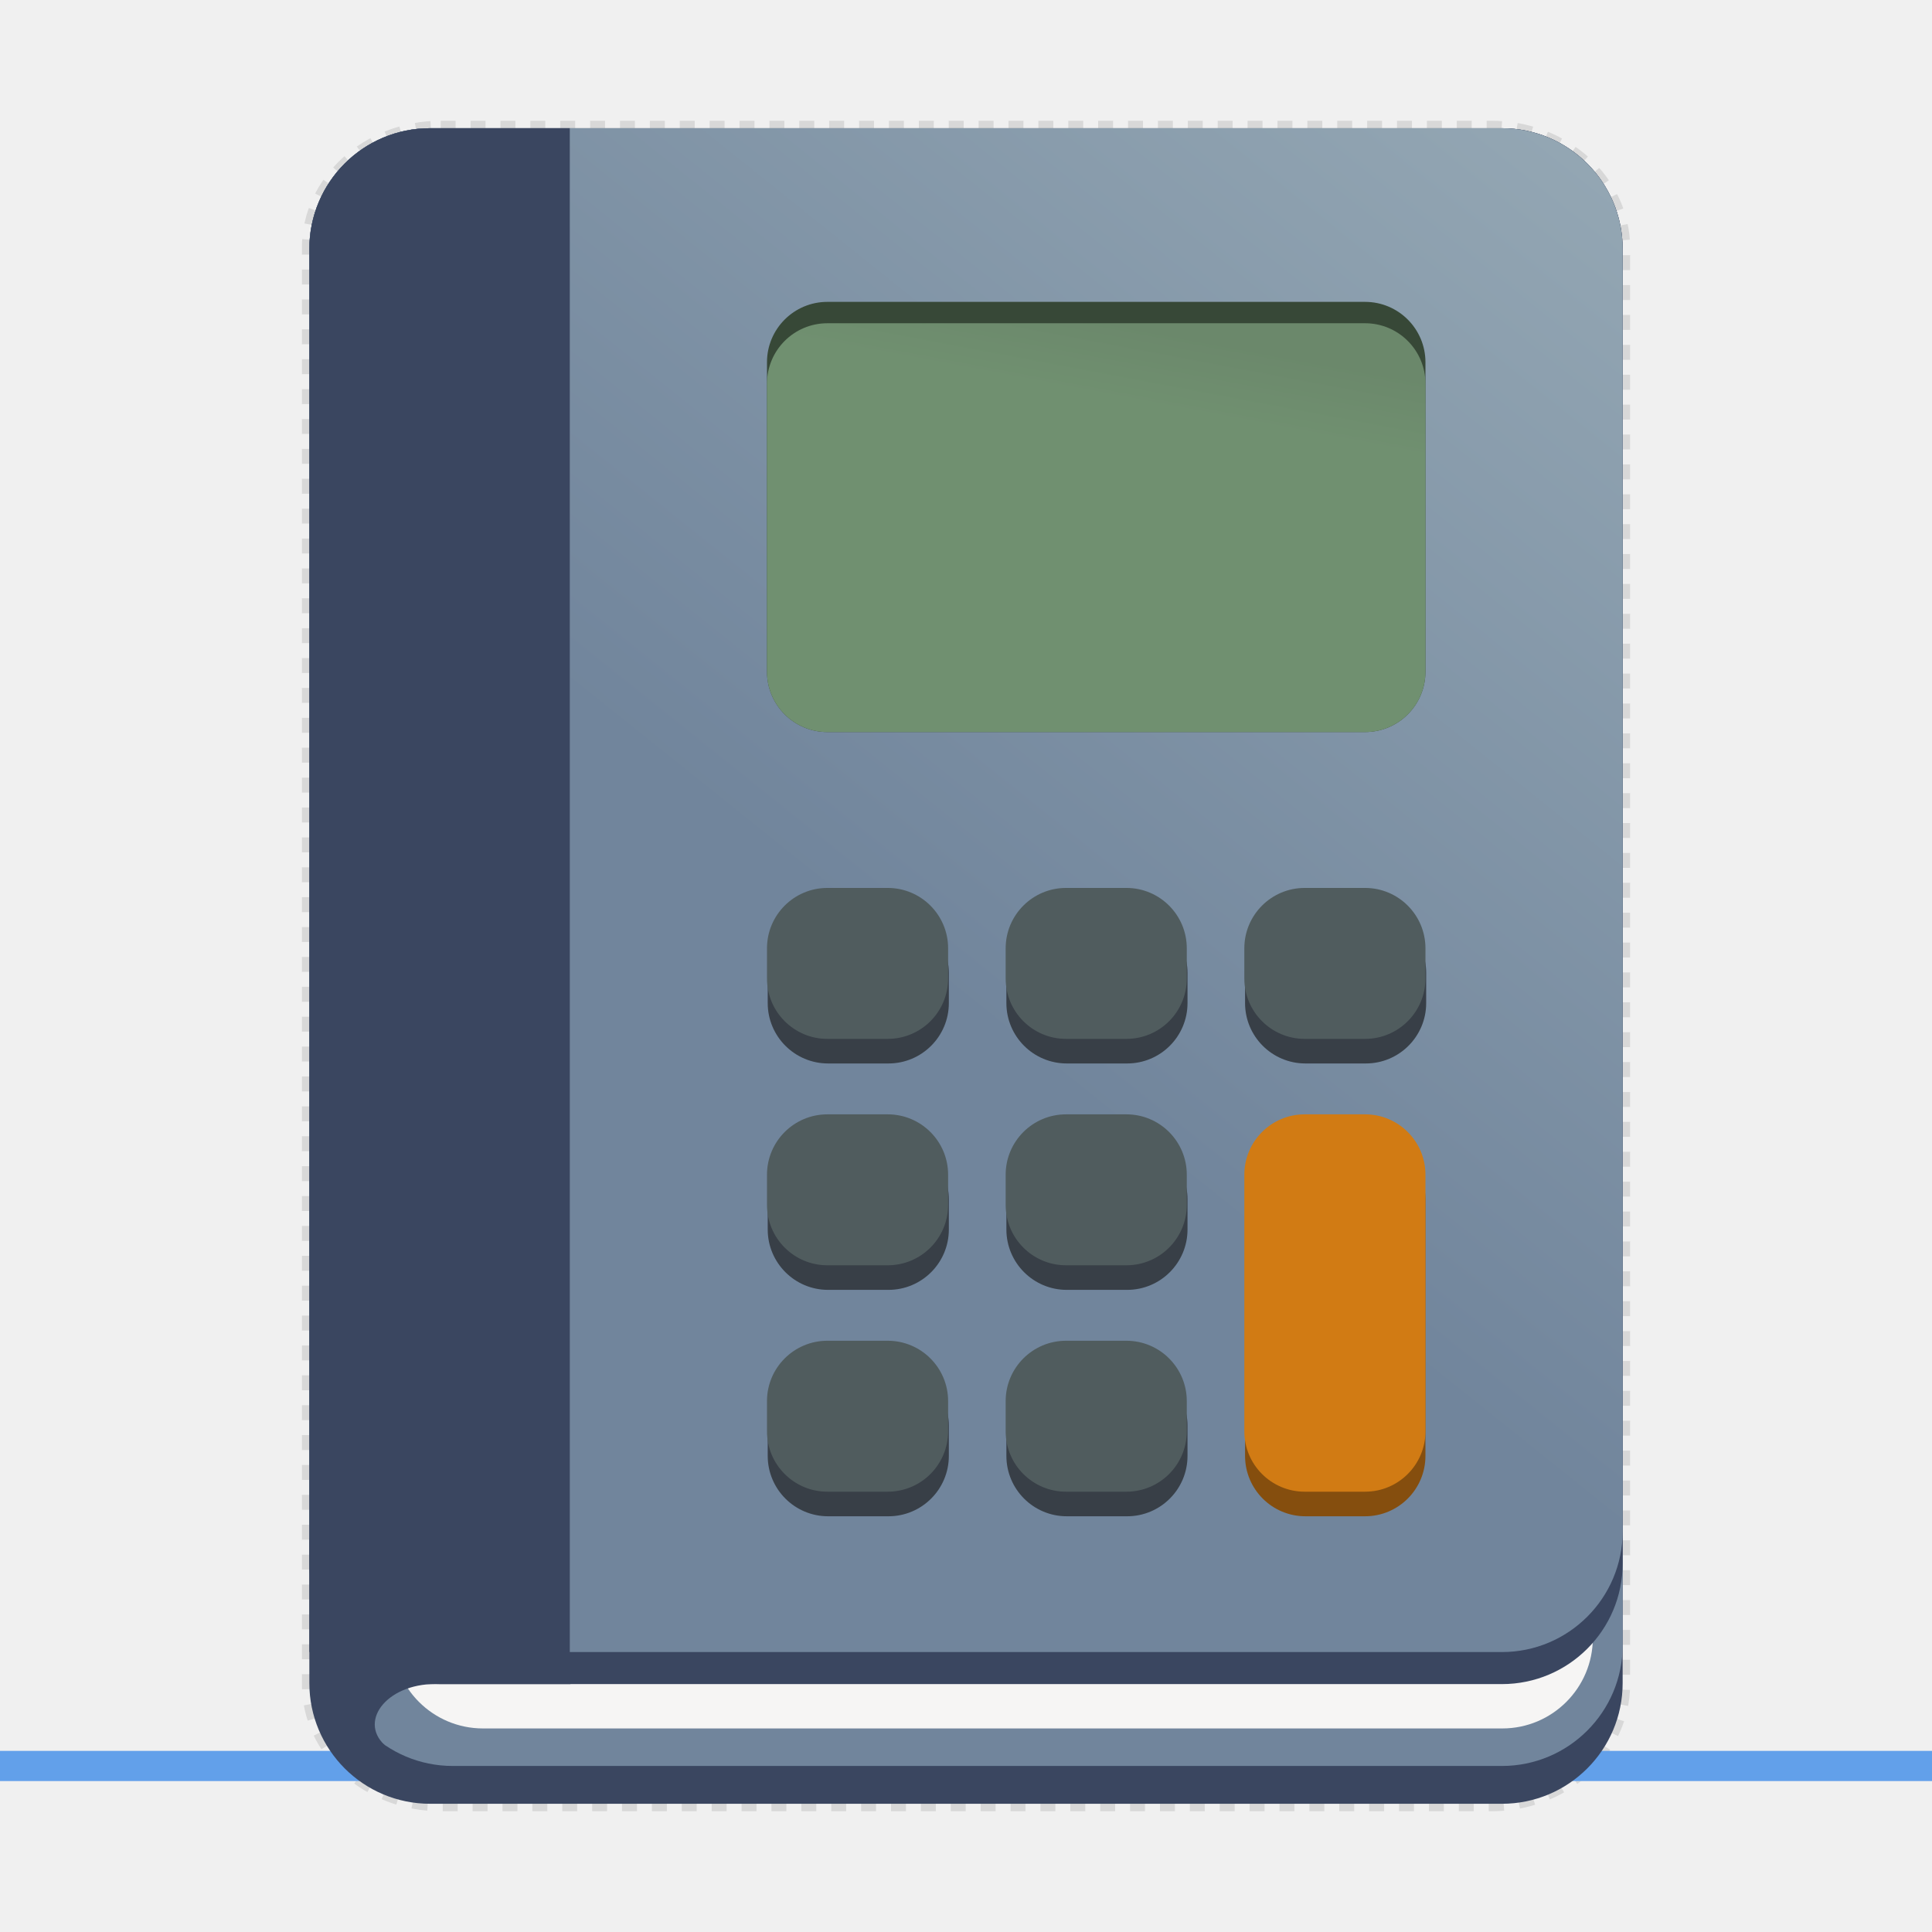
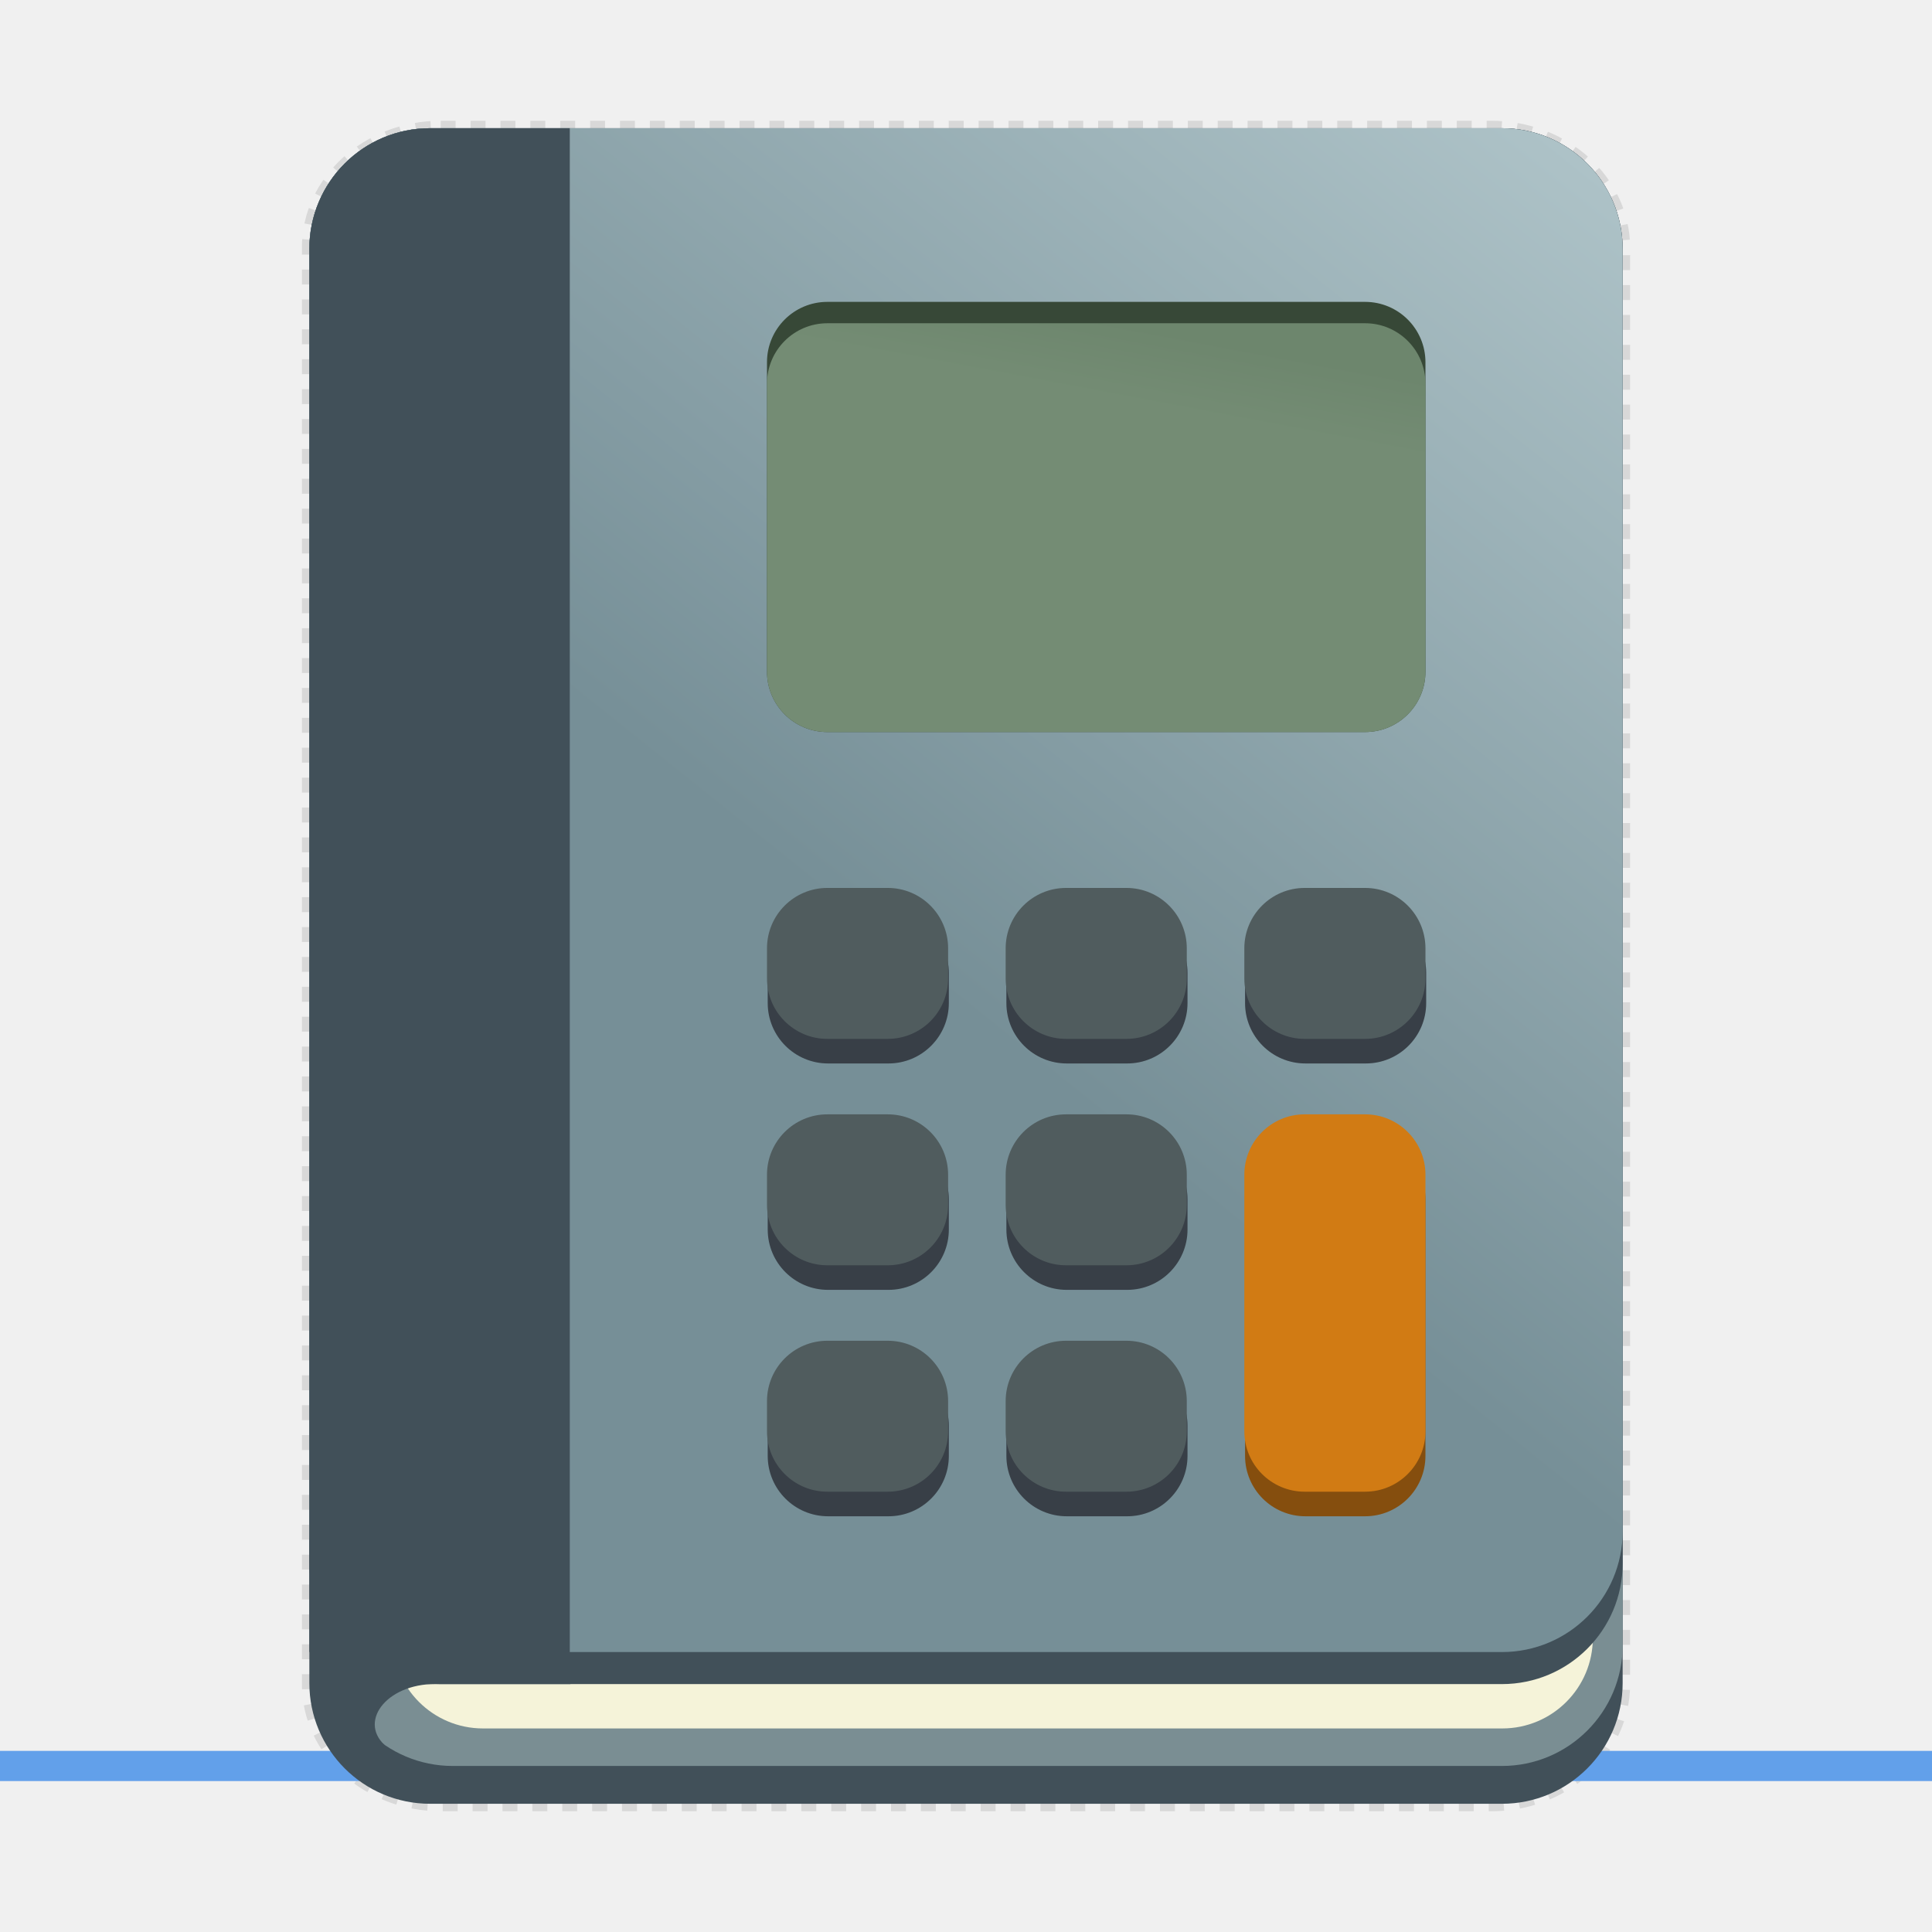
<svg xmlns="http://www.w3.org/2000/svg" xmlns:xlink="http://www.w3.org/1999/xlink" width="128" height="128" id="svg11300" version="1.0" style="display:inline;enable-background:new" viewBox="0 0 128 128">
  <defs id="defs3">
    <linearGradient id="linearGradient46">
-       <stop style="stop-color:#6b886b;stop-opacity:1;" offset="0" id="stop47" />
-       <stop style="stop-color:#709070;stop-opacity:1;" offset="1" id="stop48" />
+       <stop style="stop-color:#6d866d;stop-opacity:1;" offset="0" id="stop47" />
+       <stop style="stop-color:#748c74;stop-opacity:1;" offset="1" id="stop48" />
    </linearGradient>
    <linearGradient id="linearGradient45">
-       <stop style="stop-color:#71859c;stop-opacity:1;" offset="0" id="stop45" />
-       <stop style="stop-color:#93a6b3;stop-opacity:1;" offset="1" id="stop46" />
+       <stop style="stop-color:#768f97;stop-opacity:1;" offset="0" id="stop45" />
+       <stop style="stop-color:#adc2c7;stop-opacity:1;" offset="1" id="stop46" />
    </linearGradient>
    <linearGradient id="swatch35">
      <stop style="stop-color:#383f47;stop-opacity:1;" offset="0" id="stop35" />
    </linearGradient>
    <linearGradient id="swatch27">
      <stop style="stop-color:#505c5e;stop-opacity:1;" offset="0" id="stop27" />
    </linearGradient>
    <linearGradient id="swatch17">
-       <stop style="stop-color:#3a4660;stop-opacity:1;" offset="0" id="stop17" />
+       <stop style="stop-color:#415059;stop-opacity:1;" offset="0" id="stop17" />
    </linearGradient>
    <linearGradient id="swatch15">
-       <stop style="stop-color:#71859c;stop-opacity:1;" offset="0" id="stop15" />
+       <stop style="stop-color:#7a8e93;stop-opacity:1;" offset="0" id="stop15" />
    </linearGradient>
    <linearGradient y2="236" x2="96" y1="236" x1="32" gradientTransform="translate(604.8168,170.5864)" gradientUnits="userSpaceOnUse" id="linearGradient1099" xlink:href="#linearGradient1036" />
    <linearGradient id="linearGradient1036">
      <stop id="stop1032" offset="0" style="stop-color:#d5d3cf;stop-opacity:1;" />
      <stop id="stop1034" offset="1" style="stop-color:#f6f5f4;stop-opacity:1" />
    </linearGradient>
    <radialGradient r="32" fy="-76" fx="-244" cy="-76" cx="-244" gradientTransform="matrix(0.8833333,0,0,0.8833333,-460.3502,463.1197)" gradientUnits="userSpaceOnUse" id="radialGradient1103" xlink:href="#linearGradient1069" />
    <linearGradient id="linearGradient1069">
      <stop id="stop1065" offset="0" style="stop-color:#d5d3cf;stop-opacity:1" />
      <stop id="stop1067-1" offset="1" style="stop-color:#949390;stop-opacity:1" />
    </linearGradient>
    <linearGradient gradientUnits="userSpaceOnUse" y2="232" x2="64" y1="262.5" x1="64" id="linearGradient1027" xlink:href="#linearGradient1025" gradientTransform="translate(-470.5864,432.8168)" />
    <linearGradient id="linearGradient1025">
      <stop id="stop1021" offset="0" style="stop-color:#9a9996;stop-opacity:1" />
      <stop id="stop1023" offset="1" style="stop-color:#77767b;stop-opacity:1" />
    </linearGradient>
    <clipPath clipPathUnits="userSpaceOnUse" id="clipPath1609-7">
      <path id="path1611-5" d="m 252,116 28,-28 v -8 h -36 v 36 z" style="fill:#e74747;stroke:none;stroke-width:0.25px;stroke-linecap:butt;stroke-linejoin:miter;stroke-opacity:1" />
    </clipPath>
    <linearGradient xlink:href="#swatch15" id="linearGradient16" x1="22" y1="235.5" x2="107.505" y2="235.5" gradientUnits="userSpaceOnUse" />
    <linearGradient xlink:href="#swatch17" id="linearGradient17" x1="20.494" y1="234.049" x2="37.797" y2="234.049" gradientUnits="userSpaceOnUse" />
    <linearGradient xlink:href="#swatch17" id="linearGradient18" x1="20.495" y1="236" x2="107.505" y2="236" gradientUnits="userSpaceOnUse" />
    <linearGradient xlink:href="#swatch17" id="linearGradient19" x1="20.495" y1="232.035" x2="107.505" y2="232.035" gradientUnits="userSpaceOnUse" />
    <linearGradient xlink:href="#swatch27" id="linearGradient27" x1="75.531" y1="237.48" x2="87.531" y2="237.48" gradientUnits="userSpaceOnUse" />
    <linearGradient xlink:href="#swatch27" id="linearGradient28" x1="75.531" y1="237.48" x2="87.531" y2="237.48" gradientUnits="userSpaceOnUse" />
    <linearGradient xlink:href="#swatch27" id="linearGradient29" x1="75.531" y1="237.48" x2="87.531" y2="237.48" gradientUnits="userSpaceOnUse" />
    <linearGradient xlink:href="#swatch27" id="linearGradient31" x1="75.531" y1="237.48" x2="87.531" y2="237.48" gradientUnits="userSpaceOnUse" />
    <linearGradient xlink:href="#swatch27" id="linearGradient32" x1="75.531" y1="237.48" x2="87.531" y2="237.48" gradientUnits="userSpaceOnUse" />
    <linearGradient xlink:href="#swatch27" id="linearGradient33" x1="75.531" y1="237.48" x2="87.531" y2="237.48" gradientUnits="userSpaceOnUse" />
    <linearGradient xlink:href="#swatch27" id="linearGradient34" x1="75.531" y1="237.48" x2="87.531" y2="237.48" gradientUnits="userSpaceOnUse" />
    <linearGradient xlink:href="#swatch35" id="linearGradient35" x1="75.579" y1="239.109" x2="87.579" y2="239.109" gradientUnits="userSpaceOnUse" />
    <linearGradient xlink:href="#swatch35" id="linearGradient36" x1="75.579" y1="239.109" x2="87.579" y2="239.109" gradientUnits="userSpaceOnUse" />
    <linearGradient xlink:href="#swatch35" id="linearGradient37" x1="75.579" y1="239.109" x2="87.579" y2="239.109" gradientUnits="userSpaceOnUse" />
    <linearGradient xlink:href="#swatch35" id="linearGradient39" x1="75.579" y1="239.109" x2="87.579" y2="239.109" gradientUnits="userSpaceOnUse" />
    <linearGradient xlink:href="#swatch35" id="linearGradient40" x1="75.579" y1="239.109" x2="87.579" y2="239.109" gradientUnits="userSpaceOnUse" />
    <linearGradient xlink:href="#swatch35" id="linearGradient41" x1="75.579" y1="239.109" x2="87.579" y2="239.109" gradientUnits="userSpaceOnUse" />
    <linearGradient xlink:href="#swatch35" id="linearGradient42" x1="75.579" y1="239.109" x2="87.579" y2="239.109" gradientUnits="userSpaceOnUse" />
    <linearGradient xlink:href="#linearGradient45" id="linearGradient43" gradientUnits="userSpaceOnUse" x1="60.495" y1="236.349" x2="104.005" y2="182" />
    <linearGradient xlink:href="#linearGradient46" id="linearGradient48" x1="80.959" y1="198.654" x2="80.026" y2="203.612" gradientUnits="userSpaceOnUse" />
  </defs>
  <g id="layer1" style="display:inline" transform="translate(0,-172)">
    <g id="layer2" style="display:inline">
      <g style="display:inline;fill:#000000;enable-background:new" transform="matrix(7.991171,0,0,8.003641,-167.7909,-4846.078)" id="g12027" />
      <rect style="display:inline;overflow:visible;visibility:visible;fill:#f0f0f0;fill-opacity:1;fill-rule:nonzero;stroke:none;stroke-width:0.5;marker:none;enable-background:accumulate" id="rect13805" width="128" height="128" x="9.2651362e-08" y="172" />
      <g id="g883" style="fill:none;fill-opacity:0.251;stroke:#a579b3;stroke-opacity:1" transform="translate(-24,24)" />
      <g id="g900" style="fill:none;fill-opacity:0.251;stroke:#a579b3;stroke-opacity:1" transform="translate(-24,24)" />
      <rect y="172" x="160" height="16" width="16" id="rect859" style="display:inline;overflow:visible;visibility:visible;fill:#f0f0f0;fill-opacity:1;fill-rule:nonzero;stroke:none;stroke-width:0.5;marker:none;enable-background:accumulate" />
      <text xml:space="preserve" style="font-style:normal;font-variant:normal;font-weight:bold;font-stretch:normal;font-size:4px;line-height:125%;font-family:Cantarell;-inkscape-font-specification:'Cantarell, Bold';text-align:start;writing-mode:lr-tb;text-anchor:start;display:inline;fill:#000000;fill-opacity:1;stroke:none;stroke-width:0.333;enable-background:new" x="0" y="164" id="text863">
        <tspan style="font-size:4px;stroke-width:0.333" id="tspan861" x="0" y="164">Hicolor</tspan>
      </text>
      <text id="text867" y="164" x="160" style="font-style:normal;font-variant:normal;font-weight:bold;font-stretch:normal;font-size:4px;line-height:125%;font-family:Cantarell;-inkscape-font-specification:'Cantarell, Bold';text-align:start;writing-mode:lr-tb;text-anchor:start;display:inline;fill:#000000;fill-opacity:1;stroke:none;stroke-width:0.333;enable-background:new" xml:space="preserve">
        <tspan y="164" x="160" id="tspan865" style="font-size:4px;stroke-width:0.333">Symbolic</tspan>
      </text>
    </g>
    <g id="layer9" style="display:inline" />
    <g id="layer3" style="display:inline">
      <circle cx="64" cy="236" r="59.504" id="circle2892" style="display:none;opacity:0.1;vector-effect:none;fill:none;fill-opacity:1;stroke:#000000;stroke-width:0.99;stroke-linecap:butt;stroke-linejoin:miter;stroke-miterlimit:4;stroke-dasharray:0.99, 0.99;stroke-dashoffset:0;stroke-opacity:1;marker:none;marker-start:none;marker-mid:none;marker-end:none;paint-order:normal;enable-background:new" />
      <rect ry="7.929" rx="8.701" y="180.495" x="20.495" height="111.01" width="87.01" id="rect2894" style="display:inline;opacity:0.1;vector-effect:none;fill:none;fill-opacity:1;stroke:#000000;stroke-width:0.99;stroke-linecap:butt;stroke-linejoin:miter;stroke-miterlimit:4;stroke-dasharray:0.99, 0.99;stroke-dashoffset:0;stroke-opacity:1;marker:none;marker-start:none;marker-mid:none;marker-end:none;paint-order:normal;enable-background:new" />
      <rect ry="7.924" rx="7.924" y="184.495" x="12.495" height="103.01" width="103.01" id="rect2896" style="display:none;opacity:0.1;vector-effect:none;fill:none;fill-opacity:1;stroke:#000000;stroke-width:0.99;stroke-linecap:butt;stroke-linejoin:miter;stroke-miterlimit:4;stroke-dasharray:0.99, 0.99;stroke-dashoffset:0;stroke-opacity:1;marker:none;marker-start:none;marker-mid:none;marker-end:none;paint-order:normal;enable-background:new" />
      <rect ry="8.701" rx="7.929" y="200.495" x="8.495" height="87.01" width="111.01" id="rect2898" style="display:none;opacity:0.1;vector-effect:none;fill:none;fill-opacity:1;stroke:#000000;stroke-width:0.99;stroke-linecap:butt;stroke-linejoin:miter;stroke-miterlimit:4;stroke-dasharray:0.99, 0.99;stroke-dashoffset:0;stroke-opacity:1;marker:none;marker-start:none;marker-mid:none;marker-end:none;paint-order:normal;enable-background:new" />
      <path id="path2900" d="M 2.6203015e-5,289 H 128" style="display:inline;fill:none;stroke:#62a0ea;stroke-width:2;stroke-linecap:butt;stroke-linejoin:miter;stroke-miterlimit:4;stroke-dasharray:none;stroke-opacity:1;enable-background:new" />
    </g>
    <rect style="fill:url(#linearGradient18);stroke-width:1;stroke-opacity:0.128;fill-opacity:1" id="rect1" width="87.01" height="111.01" x="20.495" y="180.495" ry="8" />
    <rect style="display:inline;fill:url(#linearGradient16);stroke-width:1;stroke-opacity:0.128;enable-background:new" id="rect1-6" width="85.505" height="107" x="22" y="182" ry="8" />
-     <rect style="fill:#f6f5f4;stroke-width:1;stroke-opacity:0.128" id="rect2" width="79.53" height="88.514" x="26" y="198" ry="6" />
+     <rect style="fill:#f5f3d9;stroke-width:1;stroke-opacity:0.128;fill-opacity:1" id="rect2" width="79.53" height="88.514" x="26" y="198" ry="6" />
    <rect style="display:inline;fill:url(#linearGradient19);stroke-width:1;stroke-opacity:0.128;enable-background:new;fill-opacity:1" id="rect1-6-2" width="87.01" height="103.081" x="20.495" y="180.495" ry="8" />
-     <rect style="display:inline;fill:url(#linearGradient43);stroke-width:1;stroke-opacity:0.128;enable-background:new" id="rect1-6-2-7" width="87.01" height="100.958" x="20.495" y="180.495" ry="8" />
+     <rect style="display:inline;fill:url(#linearGradient43);stroke-width:1;stroke-opacity:0.128;enable-background:new;stroke-dasharray:none" id="rect1-6-2-7" width="87.01" height="100.958" x="20.495" y="180.495" ry="8" />
    <path id="rect3" style="fill:url(#linearGradient17);stroke-opacity:0.128" d="m 28.494,180.494 c -4.432,0 -8,3.568 -8,8 v 33.756 3.625 55.578 h 0.662 l 1.641,6.141 2.676,0.01 C 23.724,285.973 25.727,283.404 29.188,283.576 h 8.609 L 37.75,281.453 v -55.578 -37.381 -8 h -8 z" />
    <g id="g11" transform="translate(0,-4)">
      <rect style="fill:#374837;stroke-opacity:0.128" id="rect5" width="43.625" height="28.5" x="50.815" y="196" ry="4" />
      <rect style="fill:url(#linearGradient48);stroke-width:1;stroke-opacity:0.128" id="rect6" width="43.625" height="27.084" x="50.815" y="197.416" ry="4" />
    </g>
    <g id="g10" transform="translate(-8.903244,-1.651849)">
      <rect style="display:inline;fill:url(#linearGradient36);stroke-opacity:0.128;enable-background:new" id="rect8-3" width="12" height="10" x="75.579" y="234.109" ry="4" />
      <rect style="fill:url(#linearGradient28);stroke-opacity:0.128" id="rect8" width="12" height="10" x="75.531" y="232.48" ry="4" />
    </g>
    <g id="g10-6" transform="translate(6.90926,-1.651849)" style="display:inline;enable-background:new">
      <rect style="display:inline;fill:url(#linearGradient37);stroke-opacity:0.128;enable-background:new" id="rect8-3-7" width="12" height="10" x="75.579" y="234.109" ry="4" />
      <rect style="fill:url(#linearGradient29);stroke-opacity:0.128" id="rect8-5" width="12" height="10" x="75.531" y="232.48" ry="4" />
    </g>
    <g id="g10-3" transform="translate(-24.71574,-1.651849)" style="display:inline;enable-background:new">
      <rect style="display:inline;fill:url(#linearGradient35);stroke-opacity:0.128;enable-background:new" id="rect8-3-5" width="12" height="10" x="75.579" y="234.109" ry="4" />
      <rect style="fill:url(#linearGradient27);stroke-opacity:0.128" id="rect8-6" width="12" height="10" x="75.531" y="232.48" ry="4" />
    </g>
    <g id="g10-3-2" transform="translate(-24.71574,13.34815)" style="display:inline;enable-background:new">
      <rect style="display:inline;fill:url(#linearGradient41);stroke-opacity:0.128;enable-background:new" id="rect8-3-5-9" width="12" height="10" x="75.579" y="234.109" ry="4" />
      <rect style="fill:url(#linearGradient32);stroke-opacity:0.128" id="rect8-6-1" width="12" height="10" x="75.531" y="232.48" ry="4" />
    </g>
    <g id="g10-3-27" transform="translate(-8.903244,13.34815)" style="display:inline;enable-background:new">
      <rect style="display:inline;fill:url(#linearGradient40);stroke-opacity:0.128;enable-background:new" id="rect8-3-5-0" width="12" height="10" x="75.579" y="234.109" ry="4" />
      <rect style="fill:url(#linearGradient31);stroke-opacity:0.128" id="rect8-6-9" width="12" height="10" x="75.531" y="232.48" ry="4" />
    </g>
    <g id="g10-3-3" transform="translate(6.90926,13.34815)" style="display:inline;enable-background:new">
      <rect style="display:inline;fill:#854e0e;stroke-opacity:0.128;enable-background:new;fill-opacity:1" id="rect8-3-5-6" width="11.951" height="25" x="75.579" y="234.109" ry="4" />
      <rect style="fill:#d17b14;stroke-opacity:0.128;fill-opacity:1" id="rect8-6-0" width="12" height="25" x="75.531" y="232.48" ry="4" />
    </g>
    <g id="g10-3-6" transform="translate(-24.71574,28.34815)" style="display:inline;enable-background:new">
      <rect style="display:inline;fill:url(#linearGradient42);stroke-opacity:0.128;enable-background:new" id="rect8-3-5-2" width="12" height="10" x="75.579" y="234.109" ry="4" />
      <rect style="fill:url(#linearGradient33);stroke-opacity:0.128" id="rect8-6-6" width="12" height="10" x="75.531" y="232.48" ry="4" />
    </g>
    <g id="g10-3-1" transform="translate(-8.903244,28.34815)" style="display:inline;enable-background:new">
      <rect style="display:inline;fill:url(#linearGradient39);stroke-opacity:0.128;enable-background:new" id="rect8-3-5-8" width="12" height="10" x="75.579" y="234.109" ry="4" />
      <rect style="fill:url(#linearGradient34);stroke-opacity:0.128" id="rect8-6-7" width="12" height="10" x="75.531" y="232.48" ry="4" />
    </g>
    <path id="rect1-2" style="display:inline;fill:#000000;fill-opacity:1;stroke-width:1;stroke-opacity:0.128;enable-background:new" d="M 163.924 173.305 C 163.384 173.305 162.949 173.738 162.949 174.277 L 162.949 185.848 C 162.949 186.387 163.384 186.822 163.924 186.822 L 172.57 186.822 C 173.11 186.822 173.545 186.387 173.545 185.848 L 173.545 185.543 C 173.545 186.083 173.11 186.518 172.57 186.518 L 164.105 186.518 C 163.566 186.518 163.133 186.083 163.133 185.543 L 163.133 174.461 C 163.133 173.921 163.566 173.486 164.105 173.486 L 172.57 173.486 C 173.11 173.486 173.545 173.921 173.545 174.461 L 173.545 174.277 C 173.545 173.738 173.11 173.305 172.57 173.305 L 163.924 173.305 z " />
    <path id="rect1-6-2-73" style="display:inline;fill:#000000;fill-opacity:1;stroke-width:1;stroke-opacity:0.128;enable-background:new" d="M 162.949 184.623 L 162.949 184.883 C 162.949 185.423 163.384 185.857 163.924 185.857 L 172.57 185.857 C 173.11 185.857 173.545 185.423 173.545 184.883 L 173.545 184.623 C 173.545 185.163 173.11 185.598 172.57 185.598 L 163.924 185.598 C 163.384 185.598 162.949 185.163 162.949 184.623 z " />
    <path id="rect3-1" style="display:inline;fill:#000000;stroke-width:1;stroke-opacity:0.128;enable-background:new;fill-opacity:1" d="m 163.923,173.304 c -0.54,0 -0.974,0.435 -0.974,0.974 v 4.111 0.441 6.768 h 0.081 l 0.2,0.748 0.326,0.001 c -0.213,-0.199 0.031,-0.511 0.452,-0.49 h 1.048 l -0.005,-0.259 v -6.768 -4.552 -0.974 h -0.974 z" />
    <g id="g11-2" transform="matrix(0.1217767,0,0,0.1217767,160.4529,150.8367)" style="display:inline;stroke-width:8.212;enable-background:new;fill:#000000;fill-opacity:1">
      <rect style="fill:#000000;stroke-width:8.212;stroke-opacity:0.128;fill-opacity:1" id="rect5-9" width="43.625" height="28.5" x="50.815" y="196" ry="4" />
      <rect style="fill:#000000;stroke-width:8.212;stroke-opacity:0.128;fill-opacity:1" id="rect6-3" width="43.625" height="27.084" x="50.815" y="197.416" ry="4" />
    </g>
    <g id="g10-1" transform="matrix(0.1217767,0,0,0.1217767,159.3687,151.1226)" style="display:inline;stroke-width:8.212;enable-background:new;fill:#000000;fill-opacity:1">
      <rect style="display:inline;fill:#000000;stroke-width:8.212;stroke-opacity:0.128;enable-background:new;fill-opacity:1" id="rect8-3-9" width="12" height="10" x="75.579" y="234.109" ry="4" />
      <rect style="fill:#000000;stroke-width:8.212;stroke-opacity:0.128;fill-opacity:1" id="rect8-4" width="12" height="10" x="75.531" y="232.48" ry="4" />
    </g>
    <g id="g10-6-7" transform="matrix(0.1217767,0,0,0.1217767,161.2943,151.1226)" style="display:inline;stroke-width:8.212;enable-background:new;fill:#000000;fill-opacity:1">
      <rect style="display:inline;fill:#000000;stroke-width:8.212;stroke-opacity:0.128;enable-background:new;fill-opacity:1" id="rect8-3-7-8" width="12" height="10" x="75.579" y="234.109" ry="4" />
      <rect style="fill:#000000;stroke-width:8.212;stroke-opacity:0.128;fill-opacity:1" id="rect8-5-4" width="12" height="10" x="75.531" y="232.48" ry="4" />
    </g>
    <g id="g10-3-5" transform="matrix(0.1217767,0,0,0.1217767,157.4431,151.1226)" style="display:inline;stroke-width:8.212;enable-background:new;fill:#000000;fill-opacity:1">
      <rect style="display:inline;fill:#000000;stroke-width:8.212;stroke-opacity:0.128;enable-background:new;fill-opacity:1" id="rect8-3-5-03" width="12" height="10" x="75.579" y="234.109" ry="4" />
      <rect style="fill:#000000;stroke-width:8.212;stroke-opacity:0.128;fill-opacity:1" id="rect8-6-61" width="12" height="10" x="75.531" y="232.48" ry="4" />
    </g>
    <g id="g10-3-2-0" transform="matrix(0.1217767,0,0,0.1217767,157.4431,152.9493)" style="display:inline;stroke-width:8.212;enable-background:new;fill:#000000;fill-opacity:1">
      <rect style="display:inline;fill:#000000;stroke-width:8.212;stroke-opacity:0.128;enable-background:new;fill-opacity:1" id="rect8-3-5-9-6" width="12" height="10" x="75.579" y="234.109" ry="4" />
      <rect style="fill:#000000;stroke-width:8.212;stroke-opacity:0.128;fill-opacity:1" id="rect8-6-1-3" width="12" height="10" x="75.531" y="232.48" ry="4" />
    </g>
    <g id="g10-3-27-2" transform="matrix(0.1217767,0,0,0.1217767,159.3687,152.9493)" style="display:inline;stroke-width:8.212;enable-background:new;fill:#000000;fill-opacity:1">
      <rect style="display:inline;fill:#000000;stroke-width:8.212;stroke-opacity:0.128;enable-background:new;fill-opacity:1" id="rect8-3-5-0-0" width="12" height="10" x="75.579" y="234.109" ry="4" />
      <rect style="fill:#000000;stroke-width:8.212;stroke-opacity:0.128;fill-opacity:1" id="rect8-6-9-6" width="12" height="10" x="75.531" y="232.48" ry="4" />
    </g>
    <g id="g10-3-3-1" transform="matrix(0.1217767,0,0,0.1217767,161.2943,152.9493)" style="display:inline;stroke-width:8.212;enable-background:new;fill:#000000;fill-opacity:1">
      <rect style="display:inline;fill:#000000;fill-opacity:1;stroke-width:8.212;stroke-opacity:0.128;enable-background:new" id="rect8-3-5-6-5" width="11.951" height="25" x="75.579" y="234.109" ry="4" />
      <rect style="fill:#000000;fill-opacity:1;stroke-width:8.212;stroke-opacity:0.128" id="rect8-6-0-5" width="12" height="25" x="75.531" y="232.48" ry="4" />
    </g>
    <g id="g10-3-6-4" transform="matrix(0.1217767,0,0,0.1217767,157.4431,154.7759)" style="display:inline;stroke-width:8.212;enable-background:new;fill:#000000;fill-opacity:1">
      <rect style="display:inline;fill:#000000;stroke-width:8.212;stroke-opacity:0.128;enable-background:new;fill-opacity:1" id="rect8-3-5-2-7" width="12" height="10" x="75.579" y="234.109" ry="4" />
      <rect style="fill:#000000;stroke-width:8.212;stroke-opacity:0.128;fill-opacity:1" id="rect8-6-6-6" width="12" height="10" x="75.531" y="232.48" ry="4" />
    </g>
    <g id="g10-3-1-5" transform="matrix(0.1217767,0,0,0.1217767,159.3687,154.7759)" style="display:inline;stroke-width:8.212;enable-background:new;fill:#000000;fill-opacity:1">
      <rect style="display:inline;fill:#000000;stroke-width:8.212;stroke-opacity:0.128;enable-background:new;fill-opacity:1" id="rect8-3-5-8-6" width="12" height="10" x="75.579" y="234.109" ry="4" />
      <rect style="fill:#000000;stroke-width:8.212;stroke-opacity:0.128;fill-opacity:1" id="rect8-6-7-9" width="12" height="10" x="75.531" y="232.48" ry="4" />
    </g>
  </g>
</svg>
